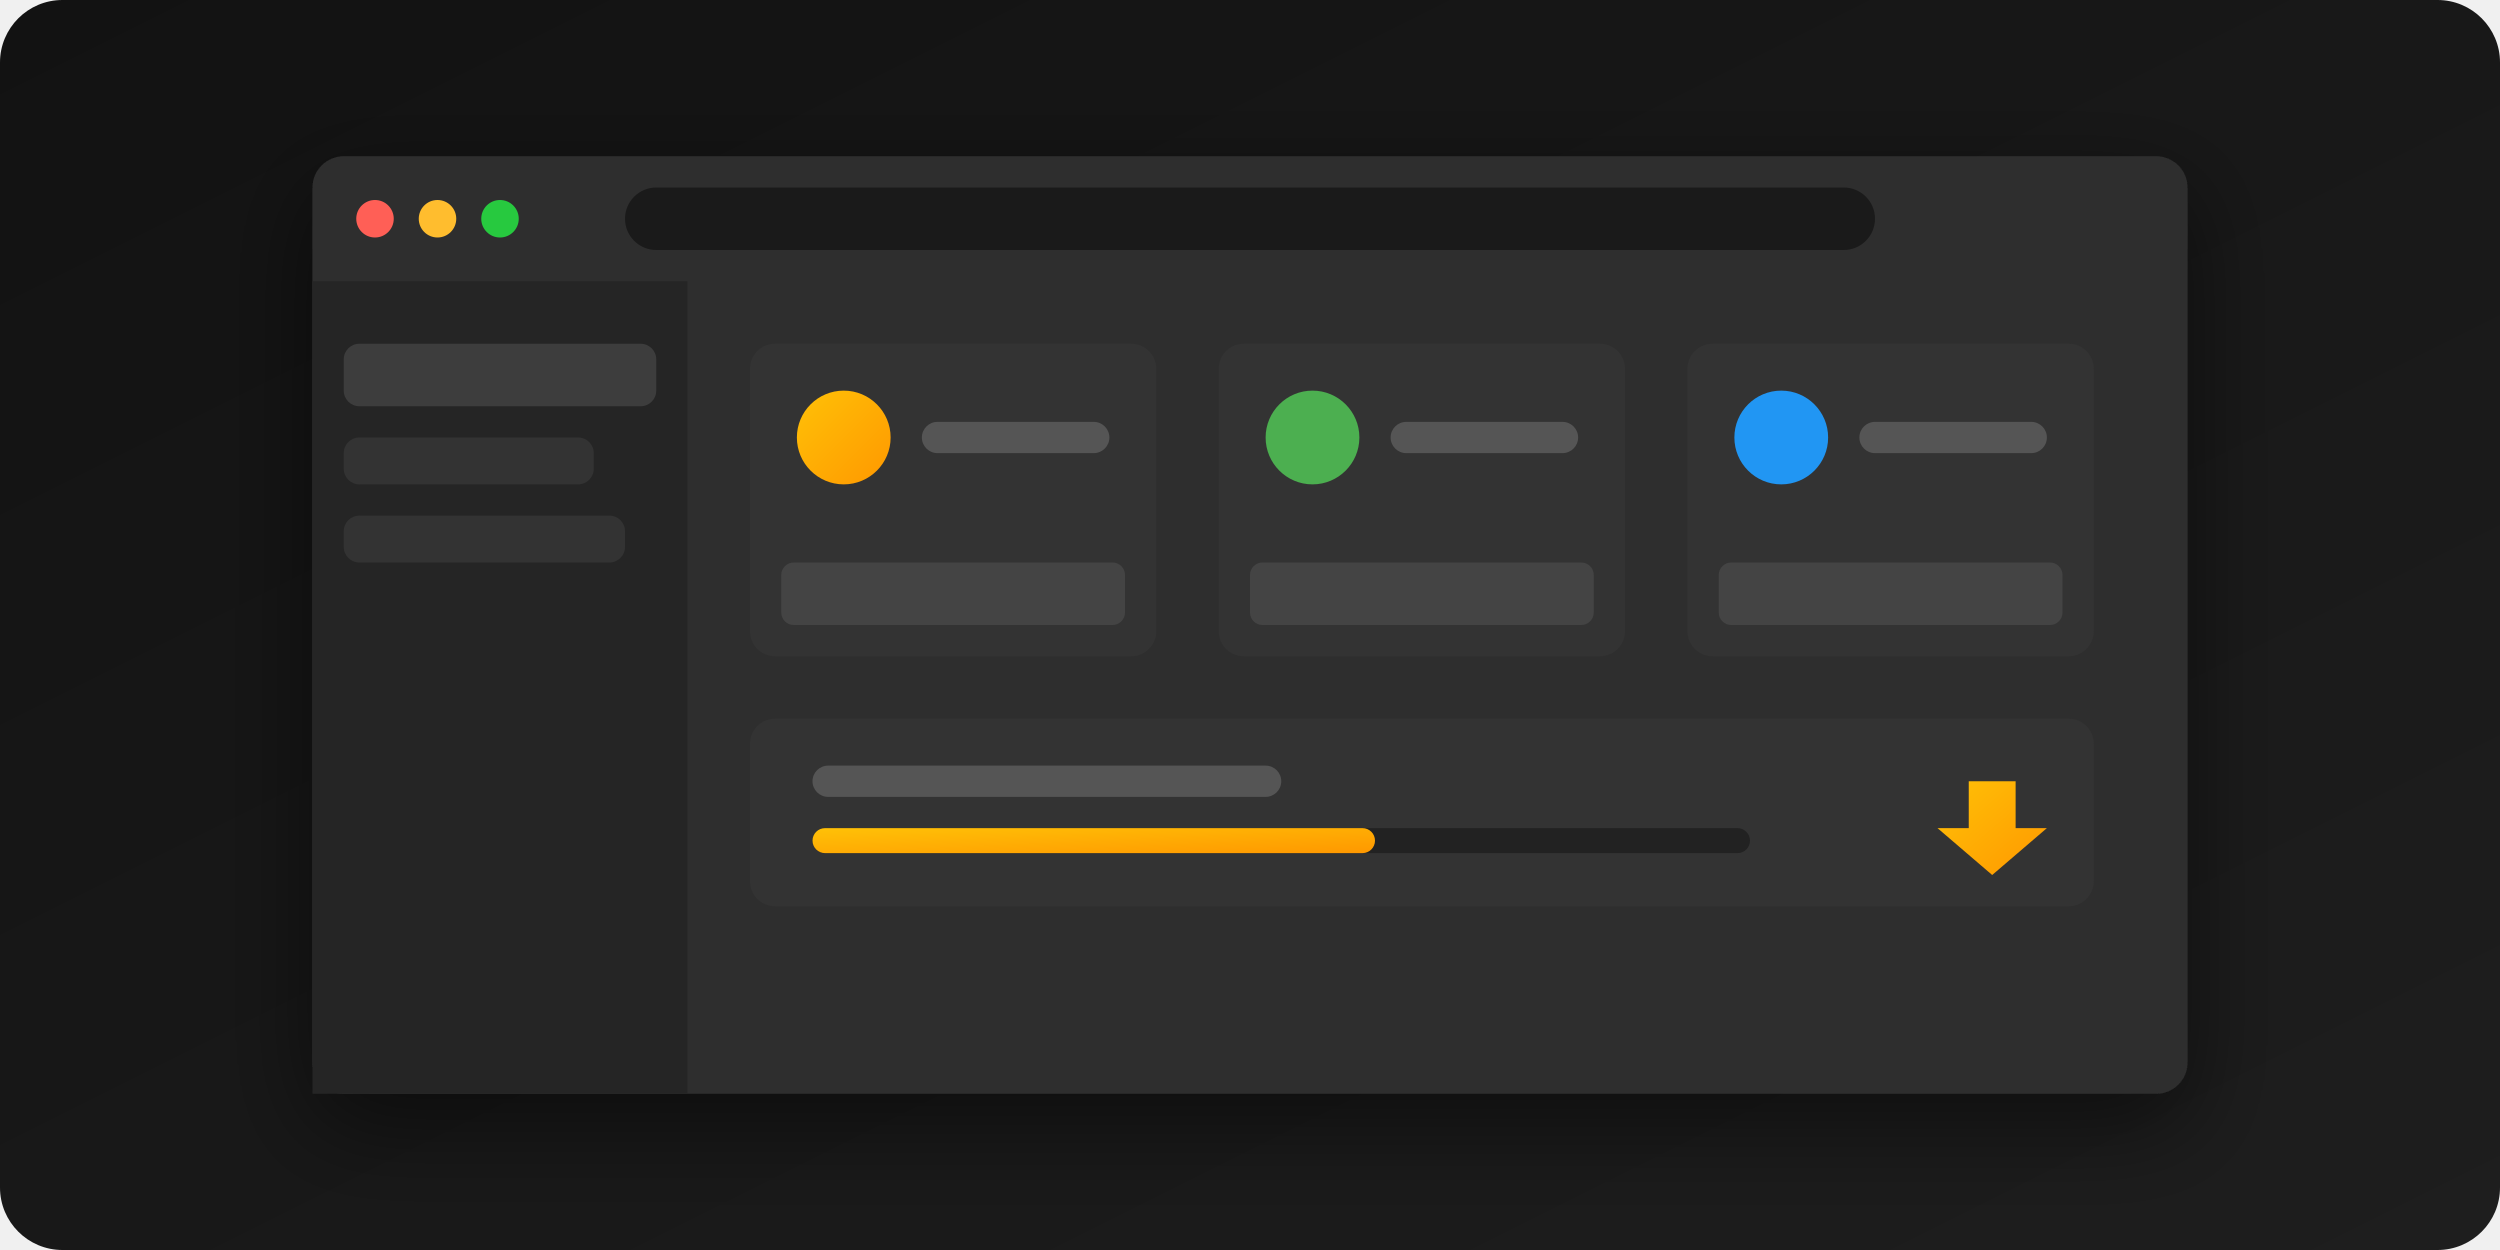
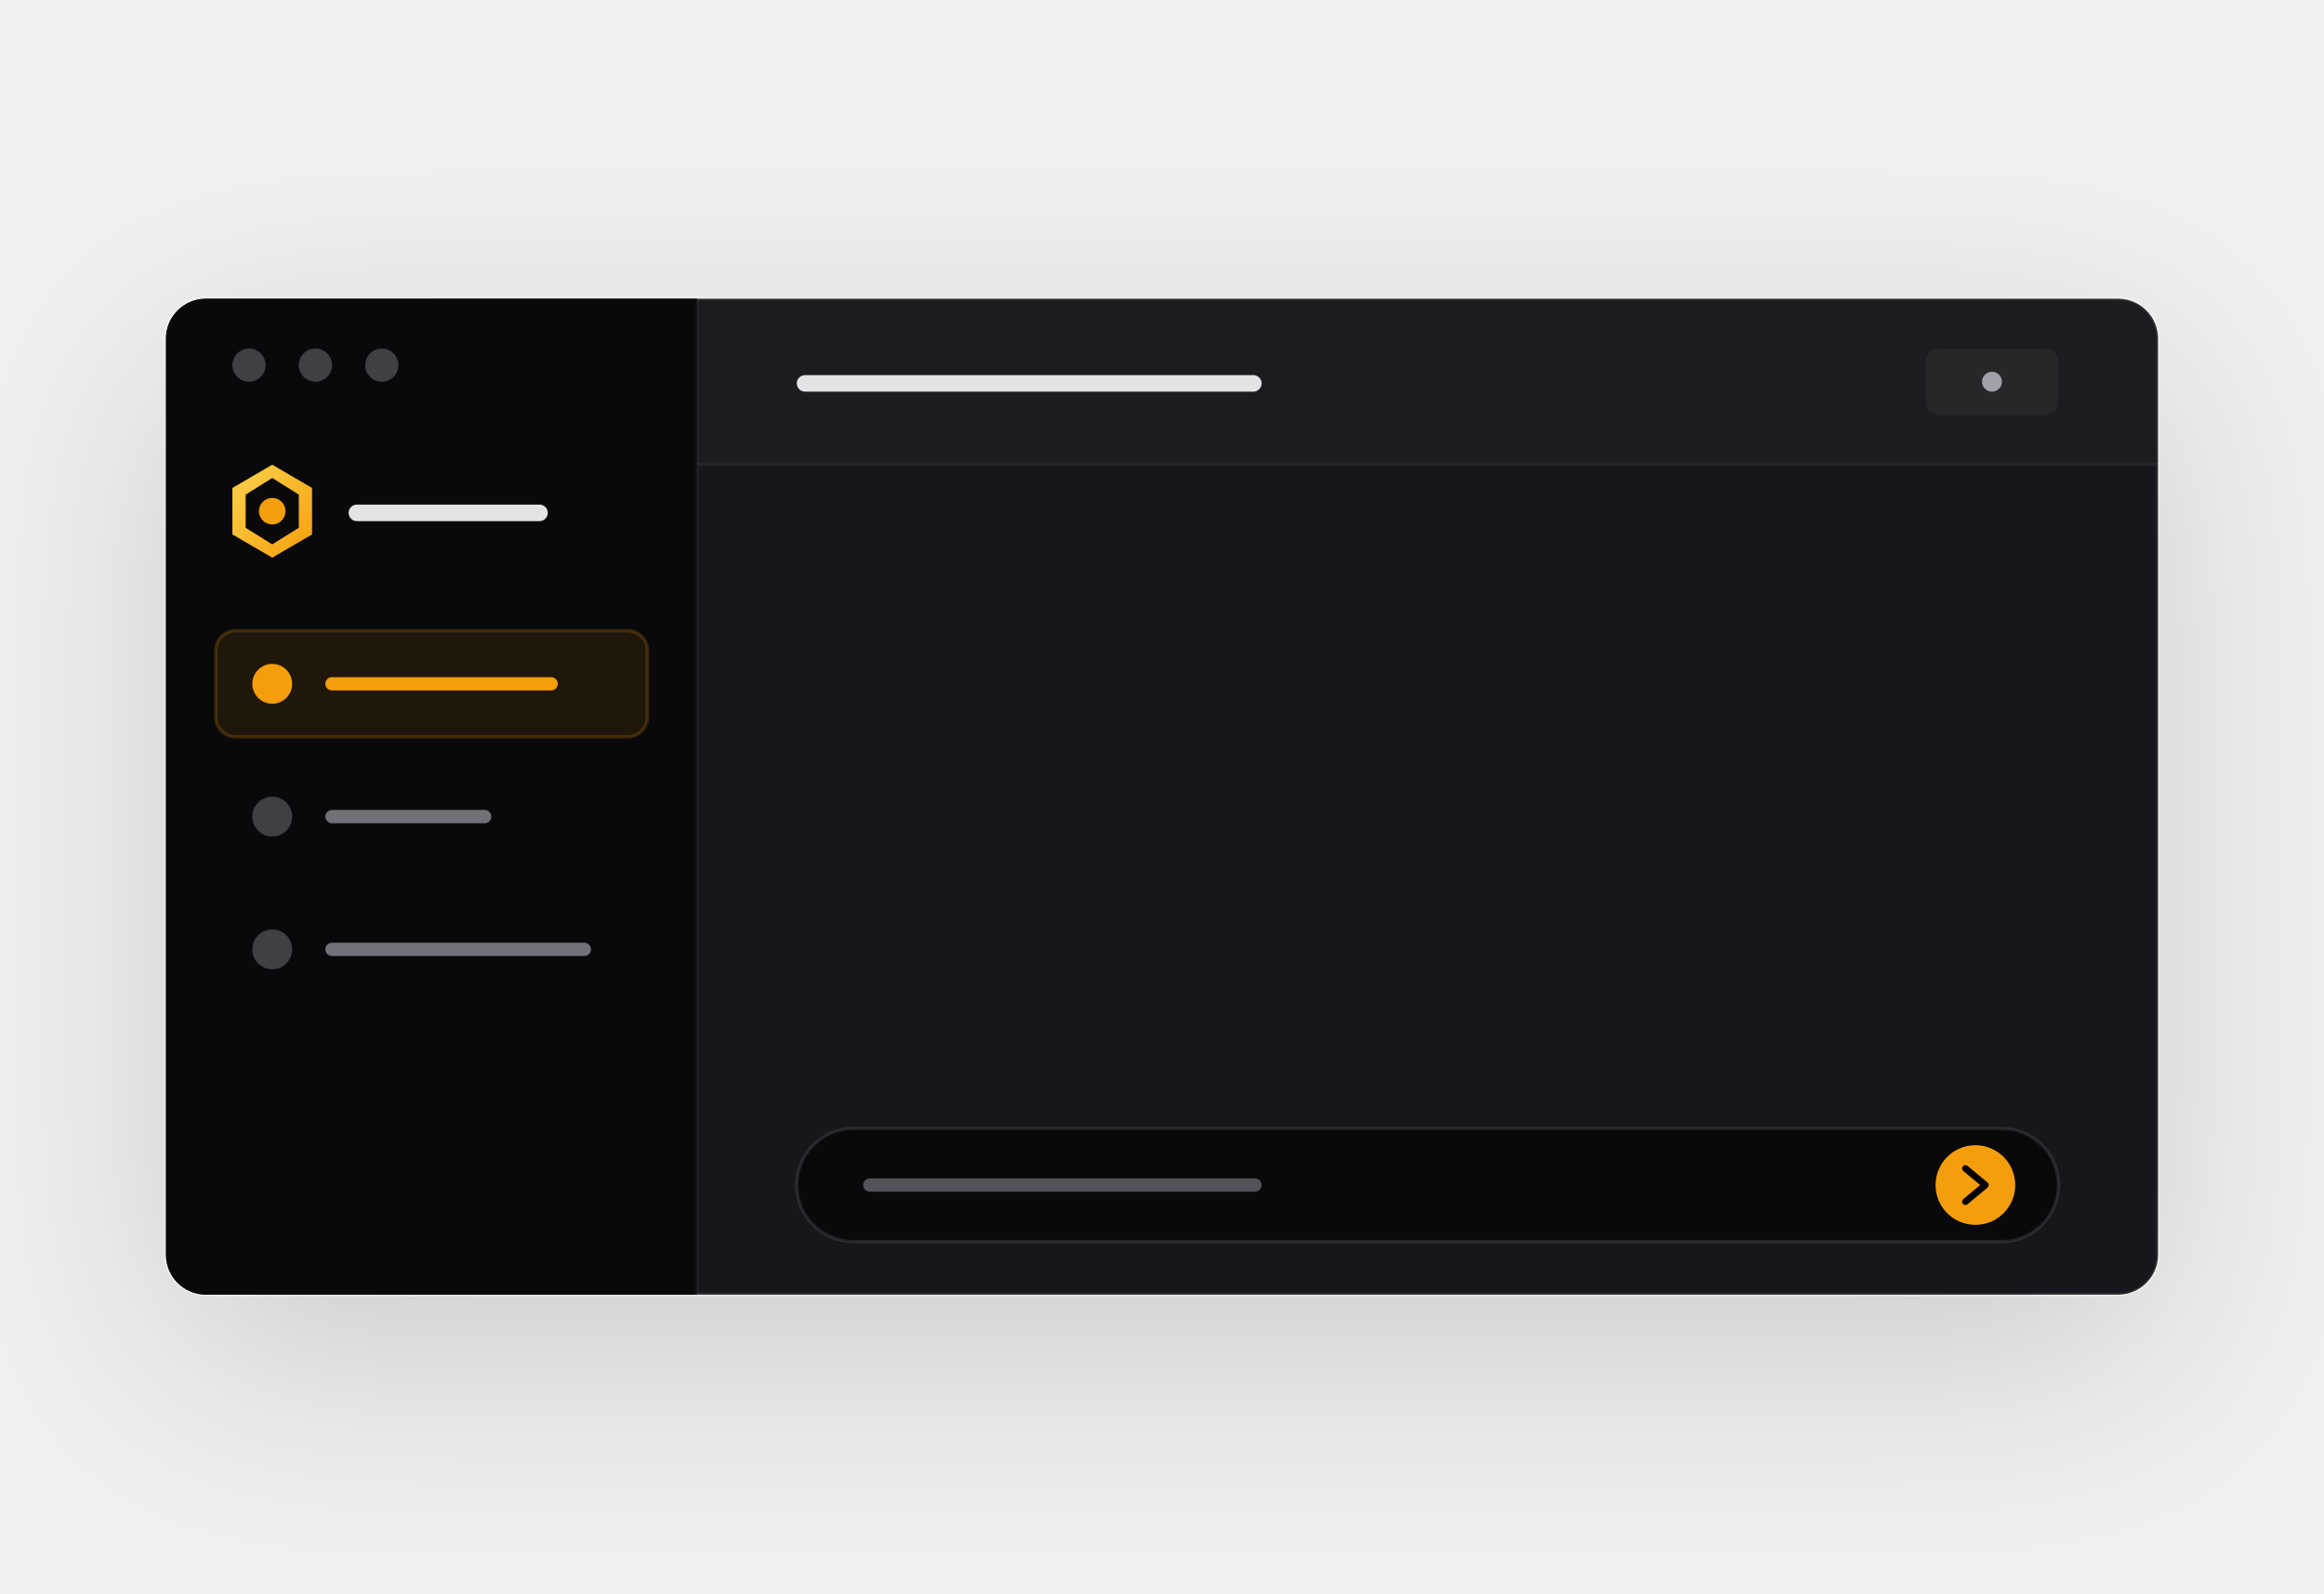
- <svg xmlns="http://www.w3.org/2000/svg" width="800" height="400" viewBox="0 0 800 400">
+ <svg xmlns="http://www.w3.org/2000/svg" width="100%" viewBox="50 40 700 480">
+   <style>
+     @keyframes userMsg {
+       0%, 10% { opacity: 0; transform: translateY(15px); }
+       15%, 85% { opacity: 1; transform: translateY(0); }
+       90%, 100% { opacity: 0; transform: translateY(-10px); }
+     }
+     @keyframes aiAvatar {
+       0%, 25% { opacity: 0; transform: scale(0.5); }
+       30%, 85% { opacity: 1; transform: scale(1); }
+       90%, 100% { opacity: 0; transform: scale(0.5); }
+     }
+     @keyframes aiBox {
+       0%, 30% { opacity: 0; transform: translateY(15px); }
+       35%, 85% { opacity: 1; transform: translateY(0); }
+       90%, 100% { opacity: 0; transform: translateY(-10px); }
+     }
+     @keyframes aiLine1 {
+       0%, 35% { opacity: 0; transform: translateX(-10px); }
+       40%, 85% { opacity: 1; transform: translateX(0); }
+       90%, 100% { opacity: 0; transform: translateX(-10px); }
+     }
+     @keyframes aiLine2 {
+       0%, 40% { opacity: 0; transform: translateX(-10px); }
+       45%, 85% { opacity: 1; transform: translateX(0); }
+       90%, 100% { opacity: 0; transform: translateX(-10px); }
+     }
+     @keyframes aiLine3 {
+       0%, 45% { opacity: 0; transform: translateX(-10px); }
+       50%, 85% { opacity: 1; transform: translateX(0); }
+       90%, 100% { opacity: 0; transform: translateX(-10px); }
+     }
+     @keyframes btnPress {
+       0%, 8% { transform: scale(1); }
+       10% { transform: scale(0.85); }
+       12%, 100% { transform: scale(1); }
+     }
+     
+     .anim-user { animation: userMsg 8s ease-out infinite; opacity: 0; }
+     .anim-avatar { animation: aiAvatar 8s cubic-bezier(0.34, 1.56, 0.64, 1) infinite; opacity: 0; transform-origin: 300px 210px; }
+     .anim-box { animation: aiBox 8s ease-out infinite; opacity: 0; }
+     .anim-l1 { animation: aiLine1 8s ease-out infinite; opacity: 0; }
+     .anim-l2 { animation: aiLine2 8s ease-out infinite; opacity: 0; }
+     .anim-l3 { animation: aiLine3 8s ease-out infinite; opacity: 0; }
+     .anim-btn { animation: btnPress 8s infinite; transform-origin: 645px 317px; }
+     
+     /* Theme Adjustments */
+     .app-window { filter: url(#glass-light); }
+     .glow-pool { opacity: 0; }
+     @media (prefers-color-scheme: dark) {
+       .app-window { filter: url(#glass-dark); }
+       .glow-pool { opacity: 1; }
+     }
+   </style>
  <defs>
-     <linearGradient id="bg" x1="0%" y1="0%" x2="100%" y2="100%">
-       <stop offset="0%" style="stop-color:#121212;stop-opacity:1" />
-       <stop offset="100%" style="stop-color:#1E1E1E;stop-opacity:1" />
+     <radialGradient id="glow" cx="50%" cy="50%" r="50%">
+       <stop offset="0%" stop-color="rgba(245, 158, 11, 0.25)" />
+       <stop offset="40%" stop-color="rgba(245, 158, 11, 0.1)" />
+       <stop offset="100%" stop-color="rgba(245, 158, 11, 0)" />
+     </radialGradient>
+     <linearGradient id="amber-gradient" x1="0%" y1="0%" x2="100%" y2="100%">
+       <stop offset="0%" stop-color="#fcd34d" />
+       <stop offset="100%" stop-color="#f59e0b" />
    </linearGradient>
-     <linearGradient id="accent" x1="0%" y1="0%" x2="100%" y2="100%">
-       <stop offset="0%" style="stop-color:#FFC107;stop-opacity:1" />
-       <stop offset="100%" style="stop-color:#FF9800;stop-opacity:1" />
-     </linearGradient>
-     <filter id="drop-shadow" x="-10%" y="-10%" width="130%" height="130%">
-       <feDropShadow dx="0" dy="10" stdDeviation="15" flood-color="#000" flood-opacity="0.5" />
+     <filter id="glass-dark" x="-30%" y="-30%" width="160%" height="160%">
+       <feDropShadow dx="0" dy="20" stdDeviation="35" flood-color="#000" flood-opacity="0.8" />
+     </filter>
+     <filter id="glass-light" x="-30%" y="-30%" width="160%" height="160%">
+       <feDropShadow dx="0" dy="20" stdDeviation="35" flood-color="#000" flood-opacity="0.15" />
    </filter>
  </defs>
-   <rect width="800" height="400" fill="url(#bg)" rx="20" />
-   <rect x="100" y="50" width="600" height="300" rx="10" fill="#2D2D2D" filter="url(#drop-shadow)" />
-   <circle cx="120" cy="70" r="6" fill="#FF5F56" />
-   <circle cx="140" cy="70" r="6" fill="#FFBD2E" />
-   <circle cx="160" cy="70" r="6" fill="#27C93F" />
-   <rect x="200" y="60" width="400" height="20" rx="10" fill="#1A1A1A" />
-   <rect x="100" y="90" width="120" height="260" fill="#252525" rx="0" ry="0" />
-   <rect x="110" y="110" width="100" height="20" rx="5" fill="#3D3D3D" />
-   <rect x="110" y="140" width="80" height="15" rx="5" fill="#333333" />
-   <rect x="110" y="165" width="90" height="15" rx="5" fill="#333333" />
-   <rect x="240" y="110" width="130" height="100" rx="8" fill="#333333" />
-   <circle cx="270" cy="140" r="15" fill="url(#accent)" />
-   <rect x="295" y="135" width="60" height="10" rx="5" fill="#555555" />
-   <rect x="250" y="180" width="110" height="20" rx="4" fill="#444444" />
-   <rect x="390" y="110" width="130" height="100" rx="8" fill="#333333" />
-   <circle cx="420" cy="140" r="15" fill="#4CAF50" />
-   <rect x="445" y="135" width="60" height="10" rx="5" fill="#555555" />
-   <rect x="400" y="180" width="110" height="20" rx="4" fill="#444444" />
-   <rect x="540" y="110" width="130" height="100" rx="8" fill="#333333" />
-   <circle cx="570" cy="140" r="15" fill="#2196F3" />
-   <rect x="595" y="135" width="60" height="10" rx="5" fill="#555555" />
-   <rect x="550" y="180" width="110" height="20" rx="4" fill="#444444" />
-   <rect x="240" y="230" width="430" height="60" rx="8" fill="#333333" />
-   <rect x="260" y="245" width="150" height="10" rx="5" fill="#555555" />
-   <rect x="260" y="265" width="300" height="8" rx="4" fill="#222222" />
-   <rect x="260" y="265" width="180" height="8" rx="4" fill="url(#accent)" />
-   <polygon points="630,250 645,250 645,265 655,265 637.5,280 620,265 630,265" fill="url(#accent)" />
+   <rect width="100%" height="100%" fill="transparent" />
+   <g transform="translate(0, 80)">
+     <ellipse cx="400" cy="200" rx="350" ry="180" fill="url(#glow)" class="glow-pool" />
+     <rect x="100" y="50" width="600" height="300" rx="12" fill="#18181b" stroke="rgba(255,255,255,0.08)" class="app-window" />
+     <path d="M260 50 v300 h-148 a12 12 0 0 1 -12 -12 v-276 a12 12 0 0 1 12 -12 z" fill="#09090b" />
+     <line x1="260" y1="50" x2="260" y2="350" stroke="rgba(255,255,255,0.05)" />
+     <circle cx="125" cy="70" r="5" fill="#3f3f46" />
+     <circle cx="145" cy="70" r="5" fill="#3f3f46" />
+     <circle cx="165" cy="70" r="5" fill="#3f3f46" />
+     <g transform="translate(120, 100)">
+       <polygon points="12,0 24,7 24,21 12,28 0,21 0,7" fill="url(#amber-gradient)" />
+       <polygon points="12,4 20,9 20,19 12,24 4,19 4,9" fill="#09090b" />
+       <circle cx="12" cy="14" r="4" fill="#f59e0b" />
+     </g>
+     <rect x="155" y="112" width="60" height="5" rx="2.5" fill="#e4e4e7" />
+     <rect x="115" y="150" width="130" height="32" rx="6" fill="rgba(245,158,11,0.1)" stroke="rgba(245,158,11,0.2)" />
+     <circle cx="132" cy="166" r="6" fill="#f59e0b" />
+     <rect x="148" y="164" width="70" height="4" rx="2" fill="#f59e0b" />
+     <circle cx="132" cy="206" r="6" fill="#3f3f46" />
+     <rect x="148" y="204" width="50" height="4" rx="2" fill="#71717a" />
+     <circle cx="132" cy="246" r="6" fill="#3f3f46" />
+     <rect x="148" y="244" width="80" height="4" rx="2" fill="#71717a" />
+     <rect x="260" y="50" width="440" height="50" fill="rgba(255,255,255,0.02)" />
+     <line x1="260" y1="100" x2="700" y2="100" stroke="rgba(255,255,255,0.05)" />
+     <rect x="290" y="73" width="140" height="5" rx="2.5" fill="#e4e4e7" />
+     <rect x="630" y="65" width="40" height="20" rx="4" fill="#27272a" />
+     <circle cx="650" cy="75" r="3" fill="#a1a1aa" />
+     <g class="anim-user">
+       <rect x="520" y="130" width="150" height="40" rx="10" fill="url(#amber-gradient)" />
+       <rect x="540" y="148" width="110" height="4" rx="2" fill="#fff" opacity="0.9" />
+     </g>
+     <g class="anim-avatar">
+       <circle cx="300" cy="210" r="16" fill="rgba(245,158,11,0.1)" stroke="#f59e0b" stroke-width="1.5" />
+       <polygon points="300,202 307,206 307,214 300,218 293,214 293,206" fill="#f59e0b" />
+     </g>
+     <g class="anim-box">
+       <rect x="330" y="190" width="340" height="80" rx="10" fill="#27272a" stroke="rgba(255,255,255,0.05)" />
+       <rect class="anim-l1" x="350" y="210" width="300" height="4" rx="2" fill="#d4d4d8" />
+       <rect class="anim-l2" x="350" y="225" width="260" height="4" rx="2" fill="#d4d4d8" />
+       <rect class="anim-l3" x="350" y="240" width="180" height="4" rx="2" fill="#d4d4d8" />
+     </g>
+     <rect x="290" y="300" width="380" height="34" rx="17" fill="#09090b" stroke="rgba(255,255,255,0.1)" />
+     <rect x="310" y="315" width="120" height="4" rx="2" fill="#52525b" />
+     <g class="anim-btn">
+       <circle cx="645" cy="317" r="12" fill="#f59e0b" />
+       <path d="M642 312 L648 317 L642 322" fill="none" stroke="#000" stroke-width="2" stroke-linecap="round" stroke-linejoin="round" />
+     </g>
+   </g>
</svg>
